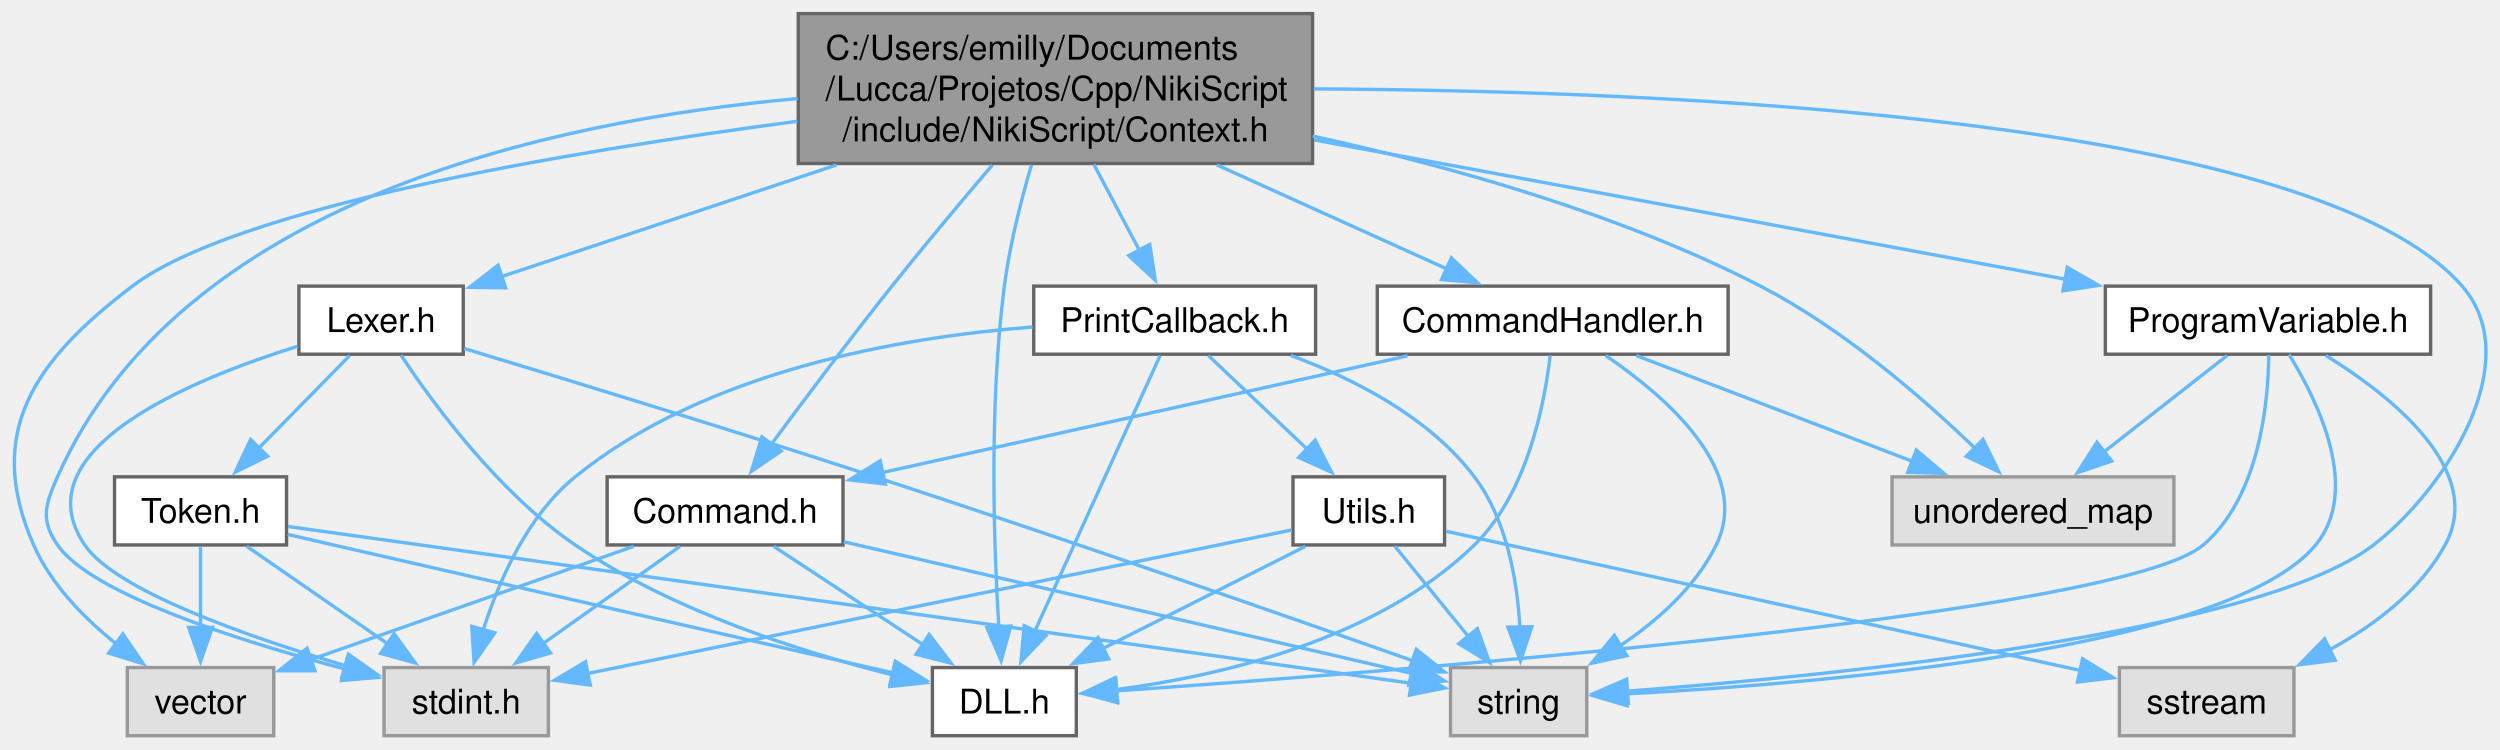
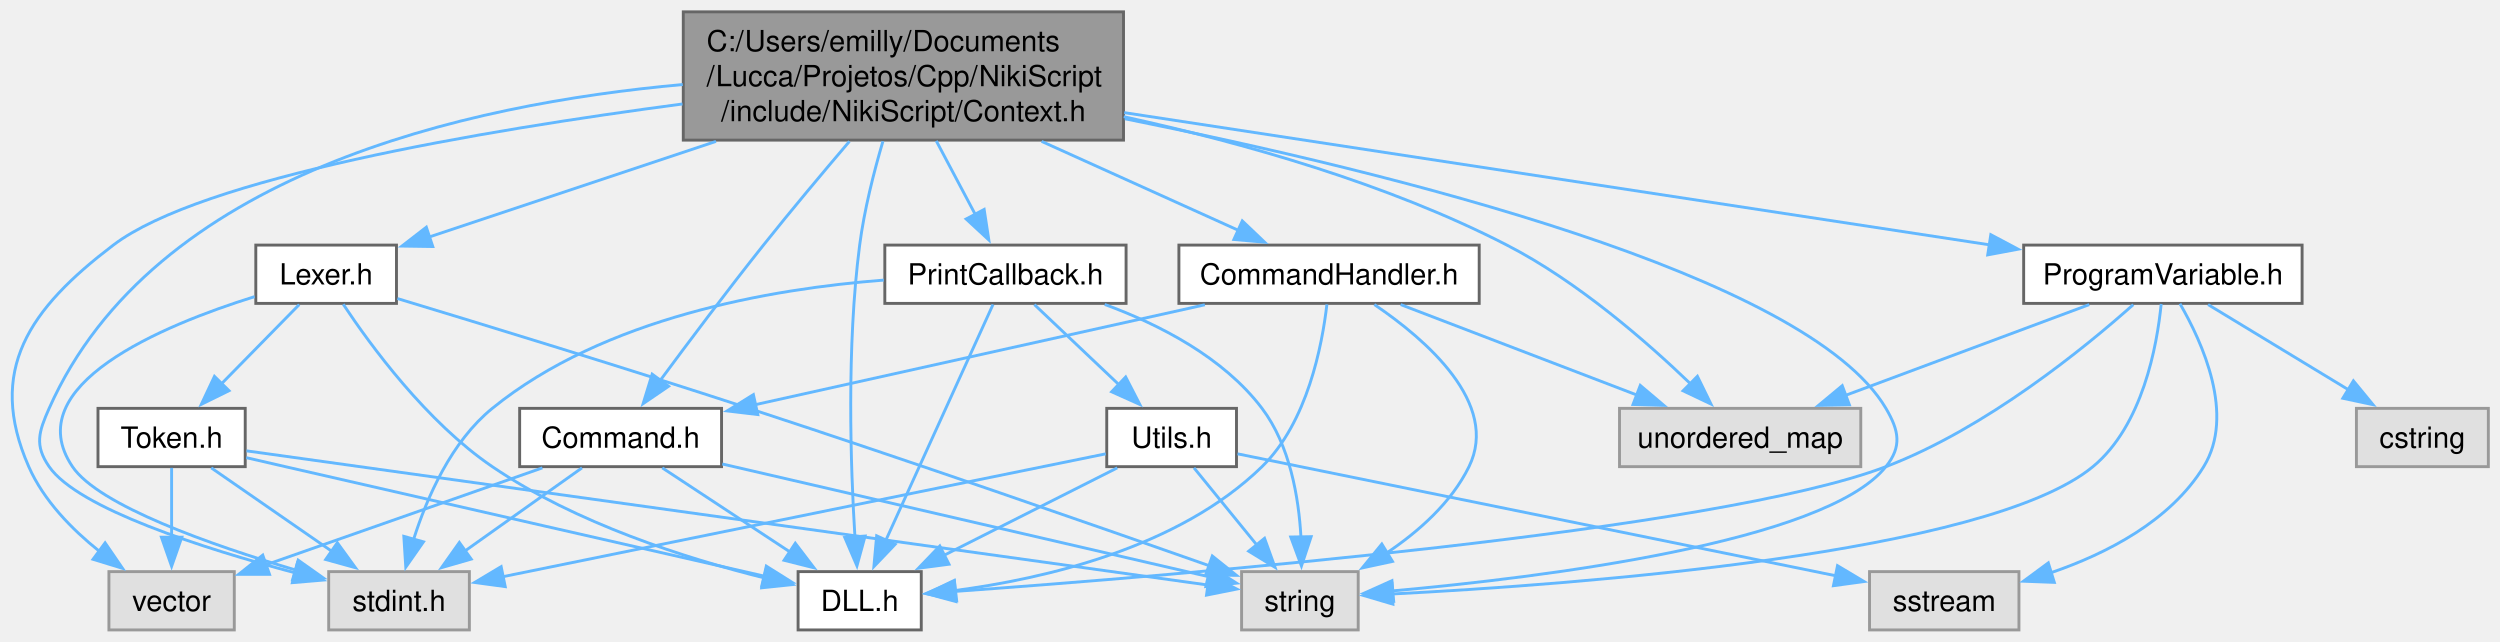
- <svg xmlns="http://www.w3.org/2000/svg" xmlns:xlink="http://www.w3.org/1999/xlink" width="734pt" height="220pt" viewBox="0.00 0.00 733.97 220.00">
+ <svg xmlns="http://www.w3.org/2000/svg" xmlns:xlink="http://www.w3.org/1999/xlink" width="857pt" height="220pt" viewBox="0.00 0.00 857.49 220.00">
  <g id="graph0" class="graph" transform="scale(1 1) rotate(0) translate(4 216)">
    <g id="Node000001" class="node">
      <g id="a_Node000001">
        <a xlink:title=" ">
          <polygon fill="#999999" stroke="#666666" points="381.36,-212 230.36,-212 230.36,-168 381.36,-168 381.36,-212" />
          <text text-anchor="start" x="238.36" y="-198.5" font-family="Helvetica,sans-Serif" font-size="10.00">C:/Users/emilly/Documents</text>
          <text text-anchor="start" x="238.36" y="-186.5" font-family="Helvetica,sans-Serif" font-size="10.00">/Lucca/Projetos/Cpp/NikiScript</text>
          <text text-anchor="middle" x="305.86" y="-174.5" font-family="Helvetica,sans-Serif" font-size="10.00">/include/NikiScript/Context.h</text>
        </a>
      </g>
    </g>
    <g id="Node000002" class="node">
      <g id="a_Node000002">
        <a xlink:title=" ">
          <polygon fill="#e0e0e0" stroke="#999999" points="76.36,-20 33.36,-20 33.36,0 76.36,0 76.36,-20" />
          <text text-anchor="middle" x="54.86" y="-6.5" font-family="Helvetica,sans-Serif" font-size="10.00">vector</text>
        </a>
      </g>
    </g>
    <g id="edge1_Node000001_Node000002" class="edge">
      <g id="a_edge1_Node000001_Node000002">
        <a xlink:title=" ">
          <path fill="none" stroke="#63b8ff" d="M230.09,-180.4C160.93,-171.26 65.05,-154.95 34.86,-132 6.08,-110.12 -8.68,-89.1 5.86,-56 10.95,-44.42 20.65,-34.51 30.09,-26.97" />
          <polygon fill="#63b8ff" stroke="#63b8ff" points="32.05,-29.87 38.03,-21.13 27.9,-24.23 32.05,-29.87" />
        </a>
      </g>
    </g>
    <g id="Node000003" class="node">
      <g id="a_Node000003">
        <a xlink:title=" ">
          <polygon fill="#e0e0e0" stroke="#999999" points="156.99,-20 108.74,-20 108.74,0 156.99,0 156.99,-20" />
          <text text-anchor="middle" x="132.86" y="-6.5" font-family="Helvetica,sans-Serif" font-size="10.00">stdint.h</text>
        </a>
      </g>
    </g>
    <g id="edge2_Node000001_Node000003" class="edge">
      <g id="a_edge2_Node000001_Node000003">
        <a xlink:title=" ">
          <path fill="none" stroke="#63b8ff" d="M230.18,-187.07C155.86,-180.38 48.61,-156.47 12.86,-76 9.25,-67.88 7.8,-63.31 12.86,-56 22.79,-41.67 65.55,-28.01 97.22,-19.58" />
          <polygon fill="#63b8ff" stroke="#63b8ff" points="98.02,-22.99 106.83,-17.1 96.27,-16.21 98.02,-22.99" />
        </a>
      </g>
    </g>
    <g id="Node000004" class="node">
      <g id="a_Node000004">
        <a xlink:title=" ">
          <polygon fill="#e0e0e0" stroke="#999999" points="461.86,-20 421.86,-20 421.86,0 461.86,0 461.86,-20" />
          <text text-anchor="middle" x="441.86" y="-6.5" font-family="Helvetica,sans-Serif" font-size="10.00">string</text>
        </a>
      </g>
    </g>
    <g id="edge3_Node000001_Node000004" class="edge">
      <g id="a_edge3_Node000001_Node000004">
        <a xlink:title=" ">
-           <path fill="none" stroke="#63b8ff" d="M381.69,-189.9C488.75,-189.36 676,-181.18 718.86,-132 738.1,-109.93 713.83,-72.17 692.86,-56 658.99,-29.89 533.3,-17.56 473.66,-13.08" />
-           <polygon fill="#63b8ff" stroke="#63b8ff" points="474.06,-9.6 463.84,-12.38 473.56,-16.58 474.06,-9.6" />
+           <path fill="none" stroke="#63b8ff" d="M381.81,-175.33C472.64,-157.12 615.89,-121.79 642.86,-76 647.37,-68.34 648.42,-62.94 642.86,-56 622.01,-29.97 524.82,-17.98 473.62,-13.39" />
+           <polygon fill="#63b8ff" stroke="#63b8ff" points="474.02,-9.91 463.76,-12.55 473.43,-16.89 474.02,-9.91" />
        </a>
      </g>
    </g>
    <g id="Node000005" class="node">
      <g id="a_Node000005">
        <a xlink:title=" ">
          <polygon fill="#e0e0e0" stroke="#999999" points="634.24,-76 551.49,-76 551.49,-56 634.24,-56 634.24,-76" />
          <text text-anchor="middle" x="592.86" y="-62.5" font-family="Helvetica,sans-Serif" font-size="10.00">unordered_map</text>
        </a>
      </g>
    </g>
    <g id="edge4_Node000001_Node000005" class="edge">
      <g id="a_edge4_Node000001_Node000005">
        <a xlink:title=" ">
          <path fill="none" stroke="#63b8ff" d="M381.44,-176.04C421.92,-167.19 471.77,-153.16 512.86,-132 537.07,-119.54 560.76,-98.93 576,-84.26" />
          <polygon fill="#63b8ff" stroke="#63b8ff" points="578.2,-87 582.85,-77.48 573.28,-82.02 578.2,-87" />
        </a>
      </g>
    </g>
    <g id="Node000006" class="node">
      <g id="a_Node000006">
        <a xlink:href="_command_8h.html" target="_top" xlink:title=" ">
          <polygon fill="white" stroke="#666666" points="243.49,-76 174.24,-76 174.24,-56 243.49,-56 243.49,-76" />
          <text text-anchor="middle" x="208.86" y="-62.5" font-family="Helvetica,sans-Serif" font-size="10.00">Command.h</text>
        </a>
      </g>
    </g>
    <g id="edge5_Node000001_Node000006" class="edge">
      <g id="a_edge5_Node000001_Node000006">
        <a xlink:title=" ">
          <path fill="none" stroke="#63b8ff" d="M287.35,-167.57C278.32,-156.98 267.38,-143.94 257.86,-132 245.51,-116.5 231.98,-98.47 222.28,-85.34" />
          <polygon fill="#63b8ff" stroke="#63b8ff" points="225.33,-83.58 216.58,-77.6 219.69,-87.73 225.33,-83.58" />
        </a>
      </g>
    </g>
    <g id="Node000007" class="node">
      <g id="a_Node000007">
        <a xlink:href="_d_l_l_8h.html" target="_top" xlink:title=" ">
          <polygon fill="white" stroke="#666666" points="311.99,-20 269.74,-20 269.74,0 311.99,0 311.99,-20" />
          <text text-anchor="middle" x="290.86" y="-6.5" font-family="Helvetica,sans-Serif" font-size="10.00">DLL.h</text>
        </a>
      </g>
    </g>
-     <g id="edge38_Node000001_Node000007" class="edge">
-       <g id="a_edge38_Node000001_Node000007">
+     <g id="edge39_Node000001_Node000007" class="edge">
+       <g id="a_edge39_Node000001_Node000007">
        <a xlink:title=" ">
          <path fill="none" stroke="#63b8ff" d="M298.84,-167.61C295.72,-157.02 292.41,-143.97 290.86,-132 286.34,-97.03 287.75,-55.91 289.25,-31.73" />
          <polygon fill="#63b8ff" stroke="#63b8ff" points="292.73,-32.2 289.93,-21.98 285.75,-31.71 292.73,-32.2" />
        </a>
      </g>
    </g>
    <g id="Node000008" class="node">
      <g id="a_Node000008">
        <a xlink:href="_command_handler_8h.html" target="_top" xlink:title=" ">
          <polygon fill="white" stroke="#666666" points="503.36,-132 400.36,-132 400.36,-112 503.36,-112 503.36,-132" />
          <text text-anchor="middle" x="451.86" y="-118.5" font-family="Helvetica,sans-Serif" font-size="10.00">CommandHandler.h</text>
        </a>
      </g>
    </g>
    <g id="edge10_Node000001_Node000008" class="edge">
      <g id="a_edge10_Node000001_Node000008">
        <a xlink:title=" ">
          <path fill="none" stroke="#63b8ff" d="M353.26,-167.57C375.36,-157.58 401.04,-145.97 420.65,-137.11" />
          <polygon fill="#63b8ff" stroke="#63b8ff" points="422.1,-140.3 429.77,-132.99 419.21,-133.92 422.1,-140.3" />
        </a>
      </g>
    </g>
    <g id="Node000009" class="node">
      <g id="a_Node000009">
        <a xlink:href="_print_callback_8h.html" target="_top" xlink:title=" ">
          <polygon fill="white" stroke="#666666" points="382.24,-132 299.49,-132 299.49,-112 382.24,-112 382.24,-132" />
          <text text-anchor="middle" x="340.86" y="-118.5" font-family="Helvetica,sans-Serif" font-size="10.00">PrintCallback.h</text>
        </a>
      </g>
    </g>
    <g id="edge15_Node000001_Node000009" class="edge">
      <g id="a_edge15_Node000001_Node000009">
        <a xlink:title=" ">
          <path fill="none" stroke="#63b8ff" d="M317.13,-167.75C321.42,-159.66 326.29,-150.48 330.49,-142.55" />
          <polygon fill="#63b8ff" stroke="#63b8ff" points="333.56,-144.23 335.16,-133.76 327.38,-140.95 333.56,-144.23" />
        </a>
      </g>
    </g>
    <g id="Node000012" class="node">
      <g id="a_Node000012">
        <a xlink:href="_program_variable_8h.html" target="_top" xlink:title=" ">
-           <polygon fill="white" stroke="#666666" points="709.61,-132 614.11,-132 614.11,-112 709.61,-112 709.61,-132" />
-           <text text-anchor="middle" x="661.86" y="-118.5" font-family="Helvetica,sans-Serif" font-size="10.00">ProgramVariable.h</text>
+           <polygon fill="white" stroke="#666666" points="785.61,-132 690.11,-132 690.11,-112 785.61,-112 785.61,-132" />
+           <text text-anchor="middle" x="737.86" y="-118.5" font-family="Helvetica,sans-Serif" font-size="10.00">ProgramVariable.h</text>
        </a>
      </g>
    </g>
    <g id="edge24_Node000001_Node000012" class="edge">
      <g id="a_edge24_Node000001_Node000012">
        <a xlink:title=" ">
-           <path fill="none" stroke="#63b8ff" d="M381.8,-174.92C447.69,-162.71 541.78,-145.26 602.34,-134.03" />
-           <polygon fill="#63b8ff" stroke="#63b8ff" points="602.94,-137.48 612.13,-132.22 601.66,-130.6 602.94,-137.48" />
-         </a>
-       </g>
-     </g>
-     <g id="Node000013" class="node">
-       <g id="a_Node000013">
+           <path fill="none" stroke="#63b8ff" d="M381.6,-177.43C466.25,-164.5 601.52,-143.83 678.74,-132.03" />
+           <polygon fill="#63b8ff" stroke="#63b8ff" points="678.84,-135.56 688.2,-130.59 677.78,-128.64 678.84,-135.56" />
+         </a>
+       </g>
+     </g>
+     <g id="Node000014" class="node">
+       <g id="a_Node000014">
        <a xlink:href="_lexer_8h.html" target="_top" xlink:title=" ">
          <polygon fill="white" stroke="#666666" points="131.99,-132 83.74,-132 83.74,-112 131.99,-112 131.99,-132" />
          <text text-anchor="middle" x="107.86" y="-118.5" font-family="Helvetica,sans-Serif" font-size="10.00">Lexer.h</text>
        </a>
      </g>
    </g>
-     <g id="edge29_Node000001_Node000013" class="edge">
-       <g id="a_edge29_Node000001_Node000013">
+     <g id="edge30_Node000001_Node000014" class="edge">
+       <g id="a_edge30_Node000001_Node000014">
        <a xlink:title=" ">
          <path fill="none" stroke="#63b8ff" d="M241.58,-167.57C208.83,-156.65 170.27,-143.8 143,-134.71" />
          <polygon fill="#63b8ff" stroke="#63b8ff" points="144.44,-131.5 133.85,-131.66 142.23,-138.14 144.44,-131.5" />
        </a>
      </g>
    </g>
    <g id="edge6_Node000006_Node000002" class="edge">
      <g id="a_edge6_Node000006_Node000002">
        <a xlink:title=" ">
          <path fill="none" stroke="#63b8ff" d="M182.04,-55.59C155.56,-46.31 115.07,-32.11 86.92,-22.24" />
          <polygon fill="#63b8ff" stroke="#63b8ff" points="88.44,-19.07 77.85,-19.06 86.12,-25.67 88.44,-19.07" />
        </a>
      </g>
    </g>
    <g id="edge8_Node000006_Node000003" class="edge">
      <g id="a_edge8_Node000006_Node000003">
        <a xlink:title=" ">
          <path fill="none" stroke="#63b8ff" d="M195.62,-55.59C184.58,-47.74 168.58,-36.38 155.5,-27.09" />
          <polygon fill="#63b8ff" stroke="#63b8ff" points="157.62,-24.3 147.44,-21.36 153.56,-30 157.62,-24.3" />
        </a>
      </g>
    </g>
    <g id="edge7_Node000006_Node000004" class="edge">
      <g id="a_edge7_Node000006_Node000004">
        <a xlink:title=" ">
          <path fill="none" stroke="#63b8ff" d="M243.74,-56.92C288.98,-46.43 367.21,-28.3 410.6,-18.25" />
          <polygon fill="#63b8ff" stroke="#63b8ff" points="411.18,-21.7 420.13,-16.04 409.6,-14.88 411.18,-21.7" />
        </a>
      </g>
    </g>
    <g id="edge9_Node000006_Node000007" class="edge">
      <g id="a_edge9_Node000006_Node000007">
        <a xlink:title=" ">
          <path fill="none" stroke="#63b8ff" d="M223.15,-55.59C235.3,-47.59 253,-35.93 267.26,-26.54" />
          <polygon fill="#63b8ff" stroke="#63b8ff" points="268.78,-29.73 275.2,-21.31 264.93,-23.89 268.78,-29.73" />
        </a>
      </g>
    </g>
    <g id="edge12_Node000008_Node000004" class="edge">
      <g id="a_edge12_Node000008_Node000004">
        <a xlink:title=" ">
          <path fill="none" stroke="#63b8ff" d="M467.4,-111.6C485.16,-99.56 510.48,-77.67 499.86,-56 493.79,-43.61 482.48,-33.65 471.45,-26.28" />
          <polygon fill="#63b8ff" stroke="#63b8ff" points="473.61,-23.5 463.25,-21.27 469.96,-29.47 473.61,-23.5" />
        </a>
      </g>
    </g>
    <g id="edge11_Node000008_Node000005" class="edge">
      <g id="a_edge11_Node000008_Node000005">
        <a xlink:title=" ">
          <path fill="none" stroke="#63b8ff" d="M476.42,-111.59C498.83,-103.01 532.2,-90.23 557.48,-80.55" />
          <polygon fill="#63b8ff" stroke="#63b8ff" points="558.61,-83.87 566.7,-77.02 556.11,-77.33 558.61,-83.87" />
        </a>
      </g>
    </g>
    <g id="edge13_Node000008_Node000006" class="edge">
      <g id="a_edge13_Node000008_Node000006">
        <a xlink:title=" ">
          <path fill="none" stroke="#63b8ff" d="M409.26,-111.53C366.06,-101.93 299.41,-87.12 254.99,-77.25" />
          <polygon fill="#63b8ff" stroke="#63b8ff" points="255.92,-73.87 245.4,-75.12 254.41,-80.71 255.92,-73.87" />
        </a>
      </g>
    </g>
    <g id="edge14_Node000008_Node000007" class="edge">
      <g id="a_edge14_Node000008_Node000007">
        <a xlink:title=" ">
          <path fill="none" stroke="#63b8ff" d="M451.12,-111.66C449.5,-97.65 444.46,-71.21 428.86,-56 400.31,-28.15 354.31,-17.54 323.35,-13.49" />
          <polygon fill="#63b8ff" stroke="#63b8ff" points="324.13,-10.06 313.8,-12.41 323.34,-17.01 324.13,-10.06" />
        </a>
      </g>
    </g>
    <g id="edge16_Node000009_Node000003" class="edge">
      <g id="a_edge16_Node000009_Node000003">
        <a xlink:title=" ">
          <path fill="none" stroke="#63b8ff" d="M299.13,-119.99C260.43,-117 203.18,-107.11 164.86,-76 150.82,-64.61 142.46,-45.51 137.83,-30.96" />
          <polygon fill="#63b8ff" stroke="#63b8ff" points="141.25,-30.21 135.18,-21.53 134.51,-32.1 141.25,-30.21" />
        </a>
      </g>
    </g>
    <g id="edge17_Node000009_Node000004" class="edge">
      <g id="a_edge17_Node000009_Node000004">
        <a xlink:title=" ">
          <path fill="none" stroke="#63b8ff" d="M374.92,-111.64C393.61,-104.77 415.61,-93.52 428.86,-76 438.43,-63.35 441.47,-45.49 442.23,-31.68" />
          <polygon fill="#63b8ff" stroke="#63b8ff" points="445.72,-31.99 442.39,-21.93 438.72,-31.87 445.72,-31.99" />
        </a>
      </g>
    </g>
    <g id="edge18_Node000009_Node000007" class="edge">
      <g id="a_edge18_Node000009_Node000007">
        <a xlink:title=" ">
          <path fill="none" stroke="#63b8ff" d="M336.6,-111.62C328.48,-93.76 310.65,-54.53 299.8,-30.67" />
          <polygon fill="#63b8ff" stroke="#63b8ff" points="303.06,-29.39 295.74,-21.73 296.69,-32.28 303.06,-29.39" />
        </a>
      </g>
    </g>
    <g id="Node000010" class="node">
      <g id="a_Node000010">
        <a xlink:href="_utils_8h.html" target="_top" xlink:title=" ">
          <polygon fill="white" stroke="#666666" points="420.11,-76 375.61,-76 375.61,-56 420.11,-56 420.11,-76" />
          <text text-anchor="middle" x="397.86" y="-62.5" font-family="Helvetica,sans-Serif" font-size="10.00">Utils.h</text>
        </a>
      </g>
    </g>
    <g id="edge19_Node000009_Node000010" class="edge">
      <g id="a_edge19_Node000009_Node000010">
        <a xlink:title=" ">
          <path fill="none" stroke="#63b8ff" d="M350.79,-111.59C358.8,-104.01 370.28,-93.13 379.89,-84.02" />
          <polygon fill="#63b8ff" stroke="#63b8ff" points="382.1,-86.76 386.95,-77.34 377.28,-81.68 382.1,-86.76" />
        </a>
      </g>
    </g>
    <g id="edge20_Node000010_Node000003" class="edge">
      <g id="a_edge20_Node000010_Node000003">
        <a xlink:title=" ">
          <path fill="none" stroke="#63b8ff" d="M375.27,-60.4C329.11,-50.99 223.69,-29.51 168.32,-18.23" />
          <polygon fill="#63b8ff" stroke="#63b8ff" points="169.29,-14.85 158.79,-16.28 167.89,-21.71 169.29,-14.85" />
        </a>
      </g>
    </g>
    <g id="edge21_Node000010_Node000004" class="edge">
      <g id="a_edge21_Node000010_Node000004">
        <a xlink:title=" ">
          <path fill="none" stroke="#63b8ff" d="M405.53,-55.59C411.46,-48.32 419.85,-38.02 427.07,-29.15" />
          <polygon fill="#63b8ff" stroke="#63b8ff" points="429.73,-31.43 433.33,-21.47 424.3,-27.01 429.73,-31.43" />
        </a>
      </g>
    </g>
    <g id="edge23_Node000010_Node000007" class="edge">
      <g id="a_edge23_Node000010_Node000007">
        <a xlink:title=" ">
          <path fill="none" stroke="#63b8ff" d="M379.22,-55.59C362.83,-47.32 338.7,-35.14 319.8,-25.6" />
          <polygon fill="#63b8ff" stroke="#63b8ff" points="321.5,-22.54 311,-21.16 318.35,-28.79 321.5,-22.54" />
        </a>
      </g>
    </g>
    <g id="Node000011" class="node">
      <g id="a_Node000011">
        <a xlink:title=" ">
-           <polygon fill="#e0e0e0" stroke="#999999" points="669.49,-20 618.24,-20 618.24,0 669.49,0 669.49,-20" />
-           <text text-anchor="middle" x="643.86" y="-6.5" font-family="Helvetica,sans-Serif" font-size="10.00">sstream</text>
+           <polygon fill="#e0e0e0" stroke="#999999" points="688.49,-20 637.24,-20 637.24,0 688.49,0 688.49,-20" />
+           <text text-anchor="middle" x="662.86" y="-6.5" font-family="Helvetica,sans-Serif" font-size="10.00">sstream</text>
        </a>
      </g>
    </g>
    <g id="edge22_Node000010_Node000011" class="edge">
      <g id="a_edge22_Node000010_Node000011">
        <a xlink:title=" ">
-           <path fill="none" stroke="#63b8ff" d="M420.56,-60.02C463.14,-50.67 555.32,-30.44 606.94,-19.11" />
-           <polygon fill="#63b8ff" stroke="#63b8ff" points="607.42,-22.58 616.44,-17.02 605.92,-15.75 607.42,-22.58" />
+           <path fill="none" stroke="#63b8ff" d="M420.46,-60.4C466.15,-51.09 569.9,-29.94 625.7,-18.57" />
+           <polygon fill="#63b8ff" stroke="#63b8ff" points="626.26,-22.03 635.36,-16.6 624.86,-15.17 626.26,-22.03" />
        </a>
      </g>
    </g>
    <g id="edge25_Node000012_Node000004" class="edge">
      <g id="a_edge25_Node000012_Node000004">
        <a xlink:title=" ">
-           <path fill="none" stroke="#63b8ff" d="M668.05,-111.91C676.52,-98.22 689.24,-72.2 675.86,-56 650.53,-25.33 531.19,-15.34 473.39,-12.27" />
-           <polygon fill="#63b8ff" stroke="#63b8ff" points="473.72,-8.79 463.56,-11.79 473.38,-15.78 473.72,-8.79" />
-         </a>
-       </g>
-     </g>
-     <g id="edge27_Node000012_Node000005" class="edge">
-       <g id="a_edge27_Node000012_Node000005">
-         <a xlink:title=" ">
-           <path fill="none" stroke="#63b8ff" d="M649.84,-111.59C639.85,-103.77 625.4,-92.46 613.55,-83.19" />
-           <polygon fill="#63b8ff" stroke="#63b8ff" points="615.97,-80.64 605.93,-77.23 611.65,-86.15 615.97,-80.64" />
-         </a>
-       </g>
-     </g>
-     <g id="edge28_Node000012_Node000007" class="edge">
-       <g id="a_edge28_Node000012_Node000007">
-         <a xlink:title=" ">
-           <path fill="none" stroke="#63b8ff" d="M662.1,-111.8C661.93,-97.48 659.31,-70.05 642.86,-56 618.8,-35.45 406.7,-18.91 323.83,-13.17" />
-           <polygon fill="#63b8ff" stroke="#63b8ff" points="324.08,-9.68 313.87,-12.49 323.61,-16.66 324.08,-9.68" />
-         </a>
-       </g>
-     </g>
-     <g id="edge26_Node000012_Node000011" class="edge">
-       <g id="a_edge26_Node000012_Node000011">
-         <a xlink:title=" ">
-           <path fill="none" stroke="#63b8ff" d="M678.83,-111.64C698.2,-99.66 725.77,-77.82 713.86,-56 706.49,-42.49 693.13,-32.43 680.05,-25.29" />
-           <polygon fill="#63b8ff" stroke="#63b8ff" points="681.6,-22.16 671.09,-20.85 678.49,-28.43 681.6,-22.16" />
-         </a>
-       </g>
-     </g>
-     <g id="edge30_Node000013_Node000003" class="edge">
-       <g id="a_edge30_Node000013_Node000003">
+           <path fill="none" stroke="#63b8ff" d="M737.28,-111.81C735.86,-97.51 730.93,-70.1 713.86,-56 677.64,-26.07 536.98,-15.58 473.39,-12.32" />
+           <polygon fill="#63b8ff" stroke="#63b8ff" points="473.77,-8.83 463.61,-11.84 473.43,-15.82 473.77,-8.83" />
+         </a>
+       </g>
+     </g>
+     <g id="edge28_Node000012_Node000005" class="edge">
+       <g id="a_edge28_Node000012_Node000005">
+         <a xlink:title=" ">
+           <path fill="none" stroke="#63b8ff" d="M712.6,-111.59C689.46,-102.97 654.94,-90.12 628.9,-80.42" />
+           <polygon fill="#63b8ff" stroke="#63b8ff" points="630.33,-77.22 619.73,-77.01 627.88,-83.78 630.33,-77.22" />
+         </a>
+       </g>
+     </g>
+     <g id="edge29_Node000012_Node000007" class="edge">
+       <g id="a_edge29_Node000012_Node000007">
+         <a xlink:title=" ">
+           <path fill="none" stroke="#63b8ff" d="M727.7,-111.57C711.27,-96.94 677.23,-69.08 642.86,-56 584.65,-33.85 398.83,-18.62 323.27,-13.19" />
+           <polygon fill="#63b8ff" stroke="#63b8ff" points="323.86,-9.73 313.64,-12.51 323.37,-16.71 323.86,-9.73" />
+         </a>
+       </g>
+     </g>
+     <g id="edge27_Node000012_Node000011" class="edge">
+       <g id="a_edge27_Node000012_Node000011">
+         <a xlink:title=" ">
+           <path fill="none" stroke="#63b8ff" d="M743.71,-111.9C751.4,-98.64 762.75,-73.7 751.86,-56 740.41,-37.38 718.62,-26.18 699.46,-19.62" />
+           <polygon fill="#63b8ff" stroke="#63b8ff" points="700.62,-16.31 690.03,-16.71 698.56,-23 700.62,-16.31" />
+         </a>
+       </g>
+     </g>
+     <g id="Node000013" class="node">
+       <g id="a_Node000013">
+         <a xlink:title=" ">
+           <polygon fill="#e0e0e0" stroke="#999999" points="849.49,-76 804.24,-76 804.24,-56 849.49,-56 849.49,-76" />
+           <text text-anchor="middle" x="826.86" y="-62.5" font-family="Helvetica,sans-Serif" font-size="10.00">cstring</text>
+         </a>
+       </g>
+     </g>
+     <g id="edge26_Node000012_Node000013" class="edge">
+       <g id="a_edge26_Node000012_Node000013">
+         <a xlink:title=" ">
+           <path fill="none" stroke="#63b8ff" d="M753.36,-111.59C766.68,-103.51 786.14,-91.71 801.69,-82.27" />
+           <polygon fill="#63b8ff" stroke="#63b8ff" points="803.21,-85.44 809.94,-77.26 799.58,-79.46 803.21,-85.44" />
+         </a>
+       </g>
+     </g>
+     <g id="edge31_Node000014_Node000003" class="edge">
+       <g id="a_edge31_Node000014_Node000003">
        <a xlink:title=" ">
          <path fill="none" stroke="#63b8ff" d="M83.32,-114.32C51.47,-104.37 2.07,-83.8 20.86,-56 29.86,-42.68 68.29,-29.17 97.65,-20.47" />
          <polygon fill="#63b8ff" stroke="#63b8ff" points="98.28,-23.93 106.92,-17.81 96.35,-17.21 98.28,-23.93" />
        </a>
      </g>
    </g>
-     <g id="edge31_Node000013_Node000004" class="edge">
-       <g id="a_edge31_Node000013_Node000004">
+     <g id="edge32_Node000014_Node000004" class="edge">
+       <g id="a_edge32_Node000014_Node000004">
        <a xlink:title=" ">
          <path fill="none" stroke="#63b8ff" d="M132.31,-113.66C161.19,-104.93 210.65,-89.81 252.86,-76 308.75,-57.72 373.47,-35.16 410.84,-21.99" />
          <polygon fill="#63b8ff" stroke="#63b8ff" points="411.82,-25.36 420.09,-18.73 409.49,-18.76 411.82,-25.36" />
        </a>
      </g>
    </g>
-     <g id="edge37_Node000013_Node000007" class="edge">
-       <g id="a_edge37_Node000013_Node000007">
+     <g id="edge38_Node000014_Node000007" class="edge">
+       <g id="a_edge38_Node000014_Node000007">
        <a xlink:title=" ">
          <path fill="none" stroke="#63b8ff" d="M113.73,-111.7C122.99,-97.73 142.27,-71.36 164.86,-56 193.48,-36.55 231.45,-24.5 258.21,-17.82" />
          <polygon fill="#63b8ff" stroke="#63b8ff" points="258.88,-21.26 267.81,-15.55 257.27,-14.45 258.88,-21.26" />
        </a>
      </g>
    </g>
-     <g id="Node000014" class="node">
-       <g id="a_Node000014">
+     <g id="Node000015" class="node">
+       <g id="a_Node000015">
        <a xlink:href="_token_8h.html" target="_top" xlink:title=" ">
          <polygon fill="white" stroke="#666666" points="80.11,-76 29.61,-76 29.61,-56 80.11,-56 80.11,-76" />
          <text text-anchor="middle" x="54.86" y="-62.5" font-family="Helvetica,sans-Serif" font-size="10.00">Token.h</text>
        </a>
      </g>
    </g>
-     <g id="edge32_Node000013_Node000014" class="edge">
-       <g id="a_edge32_Node000013_Node000014">
+     <g id="edge33_Node000014_Node000015" class="edge">
+       <g id="a_edge33_Node000014_Node000015">
        <a xlink:title=" ">
          <path fill="none" stroke="#63b8ff" d="M98.63,-111.59C91.26,-104.08 80.73,-93.35 71.84,-84.3" />
          <polygon fill="#63b8ff" stroke="#63b8ff" points="74.55,-82.06 65.05,-77.38 69.56,-86.97 74.55,-82.06" />
        </a>
      </g>
    </g>
-     <g id="edge35_Node000014_Node000002" class="edge">
-       <g id="a_edge35_Node000014_Node000002">
+     <g id="edge36_Node000015_Node000002" class="edge">
+       <g id="a_edge36_Node000015_Node000002">
        <a xlink:title=" ">
          <path fill="none" stroke="#63b8ff" d="M54.86,-55.59C54.86,-49.01 54.86,-39.96 54.86,-31.73" />
          <polygon fill="#63b8ff" stroke="#63b8ff" points="58.36,-31.81 54.86,-21.81 51.36,-31.81 58.36,-31.81" />
        </a>
      </g>
    </g>
-     <g id="edge33_Node000014_Node000003" class="edge">
-       <g id="a_edge33_Node000014_Node000003">
+     <g id="edge34_Node000015_Node000003" class="edge">
+       <g id="a_edge34_Node000015_Node000003">
        <a xlink:title=" ">
          <path fill="none" stroke="#63b8ff" d="M68.45,-55.59C79.9,-47.67 96.52,-36.16 110.02,-26.82" />
          <polygon fill="#63b8ff" stroke="#63b8ff" points="111.7,-29.91 117.92,-21.34 107.71,-24.16 111.7,-29.91" />
        </a>
      </g>
    </g>
-     <g id="edge34_Node000014_Node000004" class="edge">
-       <g id="a_edge34_Node000014_Node000004">
+     <g id="edge35_Node000015_Node000004" class="edge">
+       <g id="a_edge35_Node000015_Node000004">
        <a xlink:title=" ">
          <path fill="none" stroke="#63b8ff" d="M80.55,-61.42C149,-51.86 335.6,-25.83 410.31,-15.4" />
          <polygon fill="#63b8ff" stroke="#63b8ff" points="410.79,-18.87 420.21,-14.02 409.83,-11.94 410.79,-18.87" />
        </a>
      </g>
    </g>
-     <g id="edge36_Node000014_Node000007" class="edge">
-       <g id="a_edge36_Node000014_Node000007">
+     <g id="edge37_Node000015_Node000007" class="edge">
+       <g id="a_edge37_Node000015_Node000007">
        <a xlink:title=" ">
          <path fill="none" stroke="#63b8ff" d="M80.45,-59.09C84.92,-58.06 89.53,-57 93.86,-56 151.65,-42.73 219,-27.37 258.1,-18.46" />
          <polygon fill="#63b8ff" stroke="#63b8ff" points="258.84,-21.88 267.81,-16.25 257.28,-15.06 258.84,-21.88" />
        </a>
      </g>
    </g>
  </g>
</svg>
